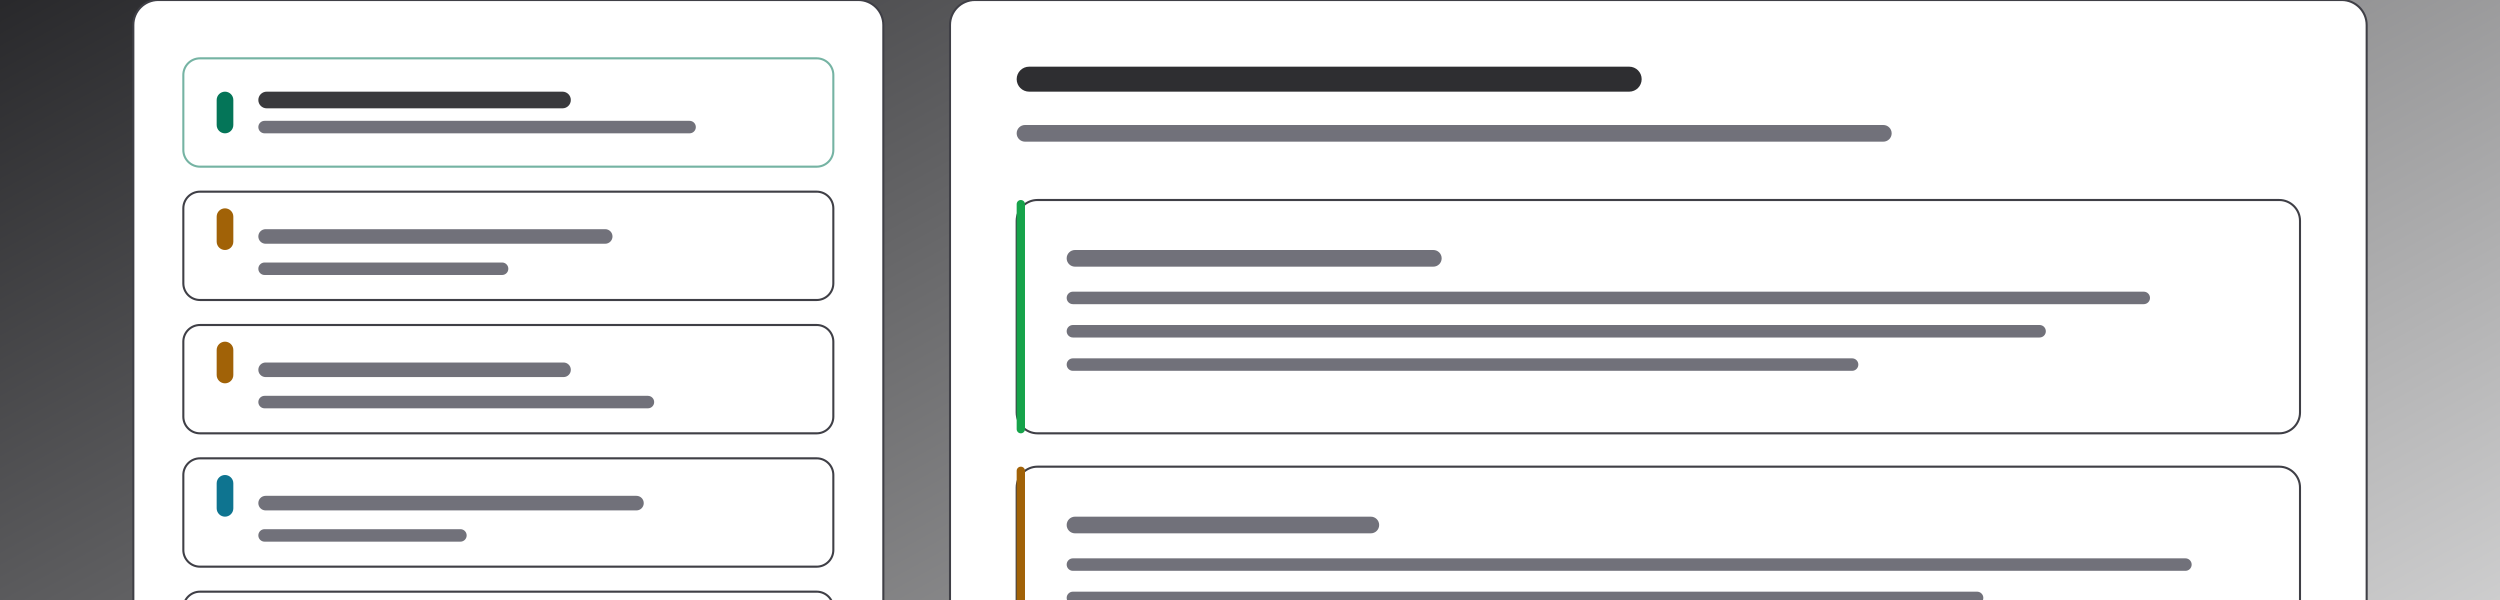
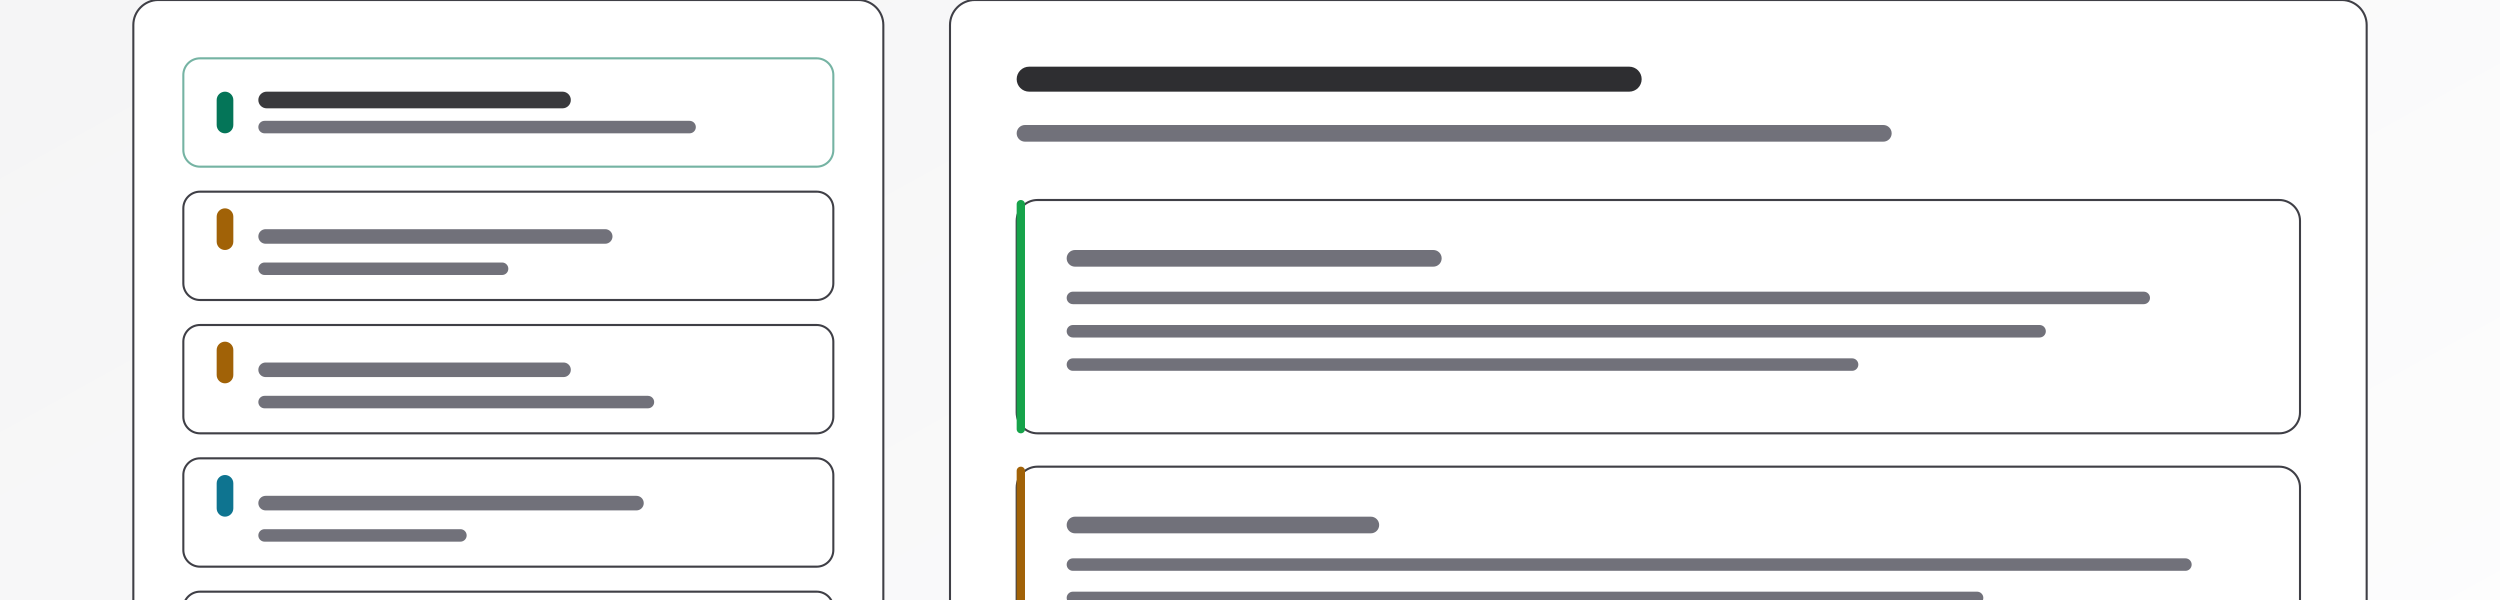
<svg xmlns="http://www.w3.org/2000/svg" viewBox="0 96 1200 288" width="1200" height="288" role="img" aria-label="AI-DLC Studio — Action Center over five phase lanes">
  <defs>
    <linearGradient id="bg" x1="0" y1="0" x2="1" y2="1">
-       <stop offset="0" stop-color="#18181b" />
+       <stop offset="0" stop-color="#f4f4f5" />
      <stop offset="1" stop-color="#ffffff" />
    </linearGradient>
    <linearGradient id="glow" x1="0" y1="0" x2="1" y2="0">
      <stop offset="0" stop-color="#047558" stop-opacity=".55" />
      <stop offset="1" stop-color="#047558" stop-opacity="0" />
    </linearGradient>
  </defs>
  <rect width="1200" height="675" fill="url(#bg)" />
  <rect x="0" y="0" width="1200" height="4" fill="url(#glow)" />
  <rect x="64" y="96" width="360" height="484" rx="12" fill="#ffffff" stroke="#3f3f46" />
  <rect x="88" y="124" width="312" height="52" rx="8" fill="#ffffff" stroke="#047558" stroke-opacity=".55" />
  <rect x="104" y="140" width="8" height="20" rx="4" fill="#047558" />
  <rect x="124" y="140" width="150" height="8" rx="4" fill="#18181b" fill-opacity=".85" />
  <rect x="124" y="154" width="210" height="6" rx="3" fill="#71717a" />
  <g fill="#ffffff" stroke="#3f3f46">
    <rect x="88" y="188" width="312" height="52" rx="8" />
    <rect x="88" y="252" width="312" height="52" rx="8" />
    <rect x="88" y="316" width="312" height="52" rx="8" />
    <rect x="88" y="380" width="312" height="52" rx="8" />
    <rect x="88" y="444" width="312" height="52" rx="8" />
  </g>
  <g fill="#71717a">
    <rect x="124" y="206" width="170" height="7" rx="3.5" />
    <rect x="124" y="222" width="120" height="6" rx="3" />
    <rect x="124" y="270" width="150" height="7" rx="3.5" />
    <rect x="124" y="286" width="190" height="6" rx="3" />
    <rect x="124" y="334" width="185" height="7" rx="3.5" />
    <rect x="124" y="350" width="100" height="6" rx="3" />
    <rect x="124" y="398" width="140" height="7" rx="3.5" />
    <rect x="124" y="414" width="160" height="6" rx="3" />
    <rect x="124" y="462" width="165" height="7" rx="3.5" />
    <rect x="124" y="478" width="130" height="6" rx="3" />
  </g>
  <g fill="none" stroke-width="3" stroke-linecap="round">
    <rect x="104" y="196" width="8" height="20" rx="4" fill="#a16207" stroke="none" />
    <rect x="104" y="260" width="8" height="20" rx="4" fill="#a16207" stroke="none" />
    <rect x="104" y="324" width="8" height="20" rx="4" fill="#0e7490" stroke="none" />
    <rect x="104" y="388" width="8" height="20" rx="4" fill="#dc2626" stroke="none" />
    <rect x="104" y="452" width="8" height="20" rx="4" fill="#71717a" stroke="none" />
  </g>
  <rect x="456" y="96" width="680" height="484" rx="12" fill="#ffffff" stroke="#3f3f46" />
  <rect x="488" y="128" width="300" height="12" rx="6" fill="#18181b" fill-opacity=".9" />
  <rect x="488" y="156" width="420" height="8" rx="4" fill="#71717a" />
  <g fill="#ffffff" stroke="#3f3f46">
    <rect x="488" y="192" width="616" height="112" rx="10" />
    <rect x="488" y="320" width="616" height="112" rx="10" />
  </g>
  <g fill="#71717a">
    <rect x="512" y="216" width="180" height="8" rx="4" />
    <rect x="512" y="236" width="520" height="6" rx="3" />
    <rect x="512" y="252" width="470" height="6" rx="3" />
    <rect x="512" y="268" width="380" height="6" rx="3" />
    <rect x="512" y="344" width="150" height="8" rx="4" />
    <rect x="512" y="364" width="540" height="6" rx="3" />
    <rect x="512" y="380" width="440" height="6" rx="3" />
    <rect x="512" y="396" width="500" height="6" rx="3" />
  </g>
  <rect x="488" y="192" width="4" height="112" rx="2" fill="#16a34a" />
  <rect x="488" y="320" width="4" height="112" rx="2" fill="#a16207" />
  <rect x="456" y="500" width="680" height="80" rx="12" fill="#ffffff" stroke="#3f3f46" />
  <rect x="488" y="524" width="150" height="32" rx="8" fill="#047558" />
  <rect x="520" y="536" width="86" height="8" rx="4" fill="#18181b" />
  <rect x="656" y="524" width="190" height="32" rx="8" fill="#ffffff" stroke="#d4d4d8" />
  <rect x="684" y="536" width="134" height="8" rx="4" fill="#3f3f46" />
  <rect x="960" y="536" width="144" height="8" rx="4" fill="#71717a" />
  <g stroke-linecap="round" stroke-width="6">
    <path d="M64 624h190" stroke="#047558" stroke-opacity=".85" />
    <path d="M274 624h190" stroke="#047558" stroke-opacity=".65" />
    <path d="M484 624h190" stroke="#047558" stroke-opacity=".5" />
    <path d="M694 624h190" stroke="#047558" stroke-opacity=".35" />
    <path d="M904 624h232" stroke="#047558" stroke-opacity=".2" />
  </g>
</svg>
